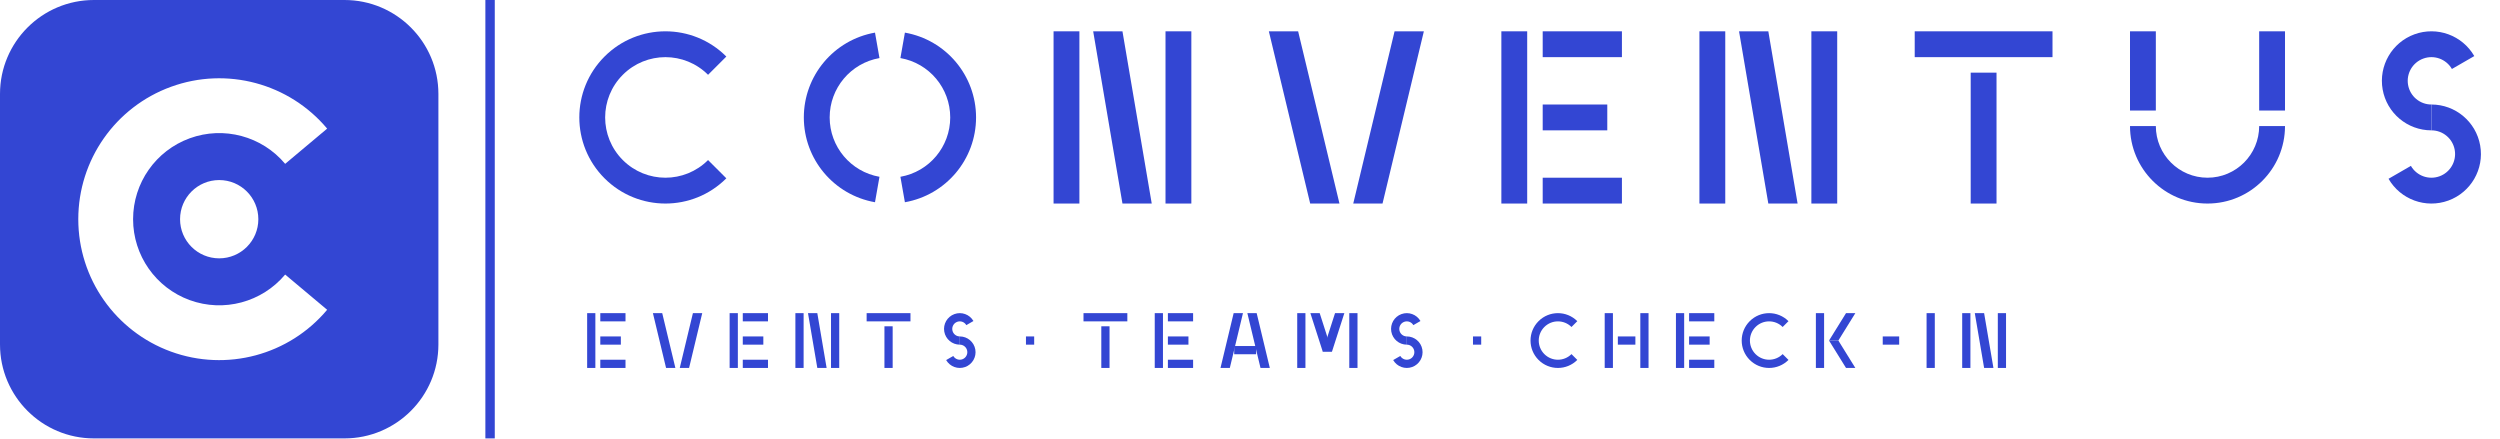
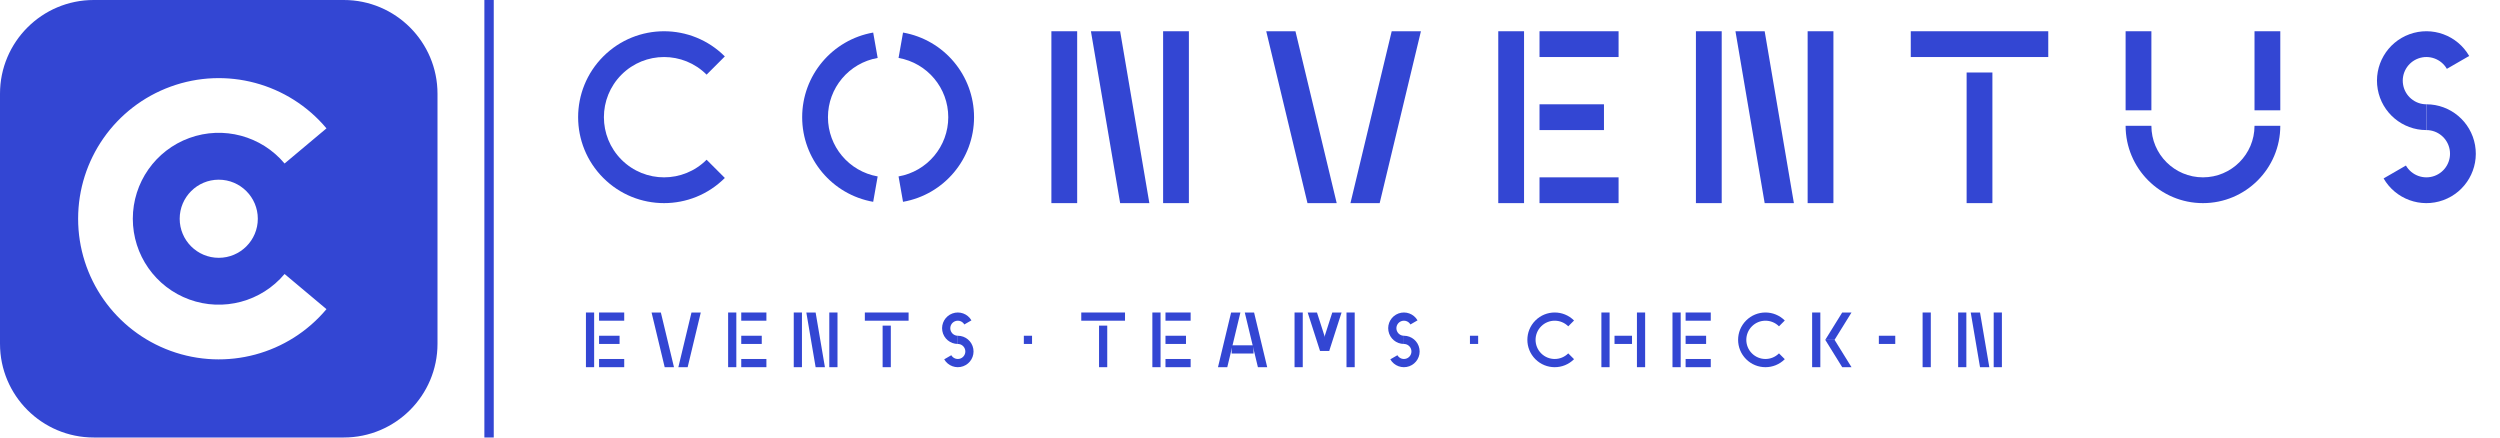
- <svg xmlns="http://www.w3.org/2000/svg" viewBox="0 0 319.34 56">
-   <path fill="#3346d3" fill-rule="evenodd" d="M12 0L44 0C50.627 -0 56 5.373 56 12L56 44C56 50.627 50.627 56 44 56L12 56C5.373 56 0 50.627 0 44L0 12C-0 5.373 5.373 0 12 0ZM41.789 39.57C36.925 45.367 28.954 47.503 21.844 44.914C14.733 42.326 10 35.567 10 28C10 20.433 14.733 13.674 21.844 11.086C28.954 8.497 36.925 10.633 41.789 16.43L36.426 20.929C33.454 17.387 28.583 16.082 24.238 17.663C19.892 19.245 17 23.376 17 28C17 32.624 19.892 36.755 24.238 38.337C28.583 39.918 33.454 38.613 36.426 35.071ZM33 28C33 30.761 30.761 33 28 33C25.239 33 23 30.761 23 28C23 25.239 25.239 23 28 23C30.761 23 33 25.239 33 28Z" />
+ <svg xmlns="http://www.w3.org/2000/svg" viewBox="0 0 320 56">
+   <path fill="#3346d3" fill-rule="evenodd" d="M12 0L44 0C50.627 0 56 5.373 56 12L56 44C56 50.627 50.627 56 44 56L12 56C5.373 56 0 50.627 0 44L0 12C0 5.373 5.373 0 12 0ZM41.789 39.57C36.925 45.367 28.954 47.503 21.844 44.914C14.733 42.326 10 35.567 10 28C10 20.433 14.733 13.674 21.844 11.086C28.954 8.497 36.925 10.633 41.789 16.43L36.426 20.929C33.454 17.387 28.583 16.082 24.238 17.663C19.892 19.245 17 23.376 17 28C17 32.624 19.892 36.755 24.238 38.337C28.583 39.918 33.454 38.613 36.426 35.071ZM33 28C33 30.761 30.761 33 28 33C25.239 33 23 30.761 23 28C23 25.239 25.239 23 28 23C30.761 23 33 25.239 33 28Z" />
  <path fill="#3346d3" d="M62 0L63.2 0L63.2 56L62 56Z" />
  <path fill="#3346d3" d="M92.778 22.778C88.482 27.074 81.518 27.074 77.222 22.778C72.926 18.482 72.926 11.518 77.222 7.222C81.518 2.926 88.482 2.926 92.778 7.222L90.445 9.555C87.438 6.548 82.562 6.548 79.555 9.555C76.548 12.562 76.548 17.438 79.555 20.445C82.562 23.452 87.438 23.452 90.445 20.445Z" />
  <path fill="#3346d3" d="M115.588 4.167C120.845 5.094 124.678 9.662 124.678 15C124.678 20.338 120.845 24.906 115.588 25.833L115.015 22.583C118.695 21.934 121.378 18.737 121.378 15C121.378 11.263 118.695 8.066 115.015 7.417Z" />
  <path fill="#3346d3" d="M111.768 25.833C106.511 24.906 102.678 20.338 102.678 15C102.678 9.662 106.511 5.094 111.768 4.167L112.341 7.417C108.661 8.066 105.978 11.263 105.978 15C105.978 18.737 108.661 21.934 112.341 22.583Z" />
  <path fill="#3346d3" d="M134.578 4L137.878 4L137.878 26L134.578 26Z" />
  <path fill="#3346d3" d="M148.878 4L152.178 4L152.178 26L148.878 26Z" />
  <path fill="#3346d3" d="M139.638 4L143.378 4L147.118 26L143.378 26Z" />
  <path fill="#3346d3" d="M162.078 4L165.818 4L171.098 26L167.358 26Z" />
  <path fill="#3346d3" d="M178.138 4L181.878 4L176.598 26L172.858 26Z" />
  <path fill="#3346d3" d="M191.778 4L195.078 4L195.078 26L191.778 26Z" />
  <path fill="#3346d3" d="M197.058 4L207.178 4L207.178 7.3L197.058 7.3Z" />
  <path fill="#3346d3" d="M197.058 13.35L205.308 13.35L205.308 16.65L197.058 16.65Z" />
  <path fill="#3346d3" d="M197.058 22.7L207.178 22.7L207.178 26L197.058 26Z" />
  <path fill="#3346d3" d="M217.078 4L220.378 4L220.378 26L217.078 26Z" />
  <path fill="#3346d3" d="M231.378 4L234.678 4L234.678 26L231.378 26Z" />
  <path fill="#3346d3" d="M222.138 4L225.878 4L229.618 26L225.878 26Z" />
  <path fill="#3346d3" d="M244.578 4L262.178 4L262.178 7.3L244.578 7.3Z" />
  <path fill="#3346d3" d="M251.728 9.28L255.028 9.28L255.028 26L251.728 26Z" />
  <path fill="#3346d3" d="M272.078 4L275.378 4L275.378 14.12L272.078 14.12Z" />
  <path fill="#3346d3" d="M288.578 4L291.878 4L291.878 14.12L288.578 14.12Z" />
  <path fill="#3346d3" d="M291.878 16.1C291.878 21.568 287.446 26 281.978 26C276.511 26 272.078 21.568 272.078 16.1L275.378 16.1C275.378 19.745 278.333 22.7 281.978 22.7C285.623 22.7 288.578 19.745 288.578 16.1Z" />
  <path fill="#3346d3" d="M310.578 16.65C307.509 16.65 304.882 14.446 304.349 11.423C303.816 8.4 305.531 5.431 308.415 4.381C311.299 3.332 314.521 4.504 316.056 7.163L313.198 8.812C312.464 7.541 310.923 6.98 309.544 7.482C308.164 7.985 307.344 9.405 307.599 10.85C307.854 12.296 309.11 13.35 310.578 13.35Z" />
  <path fill="#3346d3" d="M310.578 13.35C313.648 13.35 316.274 15.554 316.807 18.577C317.34 21.6 315.626 24.569 312.741 25.619C309.857 26.668 306.635 25.496 305.101 22.838L307.958 21.188C308.692 22.459 310.233 23.02 311.613 22.518C312.992 22.015 313.812 20.595 313.557 19.15C313.302 17.704 312.046 16.65 310.578 16.65Z" />
  <path fill="#3346d3" d="M75 40L76.05 40L76.05 47L75 47Z" />
  <path fill="#3346d3" d="M76.68 40L79.9 40L79.9 41.05L76.68 41.05Z" />
  <path fill="#3346d3" d="M76.68 42.975L79.305 42.975L79.305 44.025L76.68 44.025Z" />
  <path fill="#3346d3" d="M76.68 45.95L79.9 45.95L79.9 47L76.68 47Z" />
  <path fill="#3346d3" d="M83.4 40L84.59 40L86.27 47L85.08 47Z" />
  <path fill="#3346d3" d="M88.51 40L89.7 40L88.02 47L86.83 47Z" />
  <path fill="#3346d3" d="M93.2 40L94.25 40L94.25 47L93.2 47Z" />
  <path fill="#3346d3" d="M94.88 40L98.1 40L98.1 41.05L94.88 41.05Z" />
  <path fill="#3346d3" d="M94.88 42.975L97.505 42.975L97.505 44.025L94.88 44.025Z" />
  <path fill="#3346d3" d="M94.88 45.95L98.1 45.95L98.1 47L94.88 47Z" />
  <path fill="#3346d3" d="M101.6 40L102.65 40L102.65 47L101.6 47Z" />
  <path fill="#3346d3" d="M106.15 40L107.2 40L107.2 47L106.15 47Z" />
  <path fill="#3346d3" d="M103.21 40L104.4 40L105.59 47L104.4 47Z" />
  <path fill="#3346d3" d="M110.7 40L116.3 40L116.3 41.05L110.7 41.05Z" />
  <path fill="#3346d3" d="M112.975 41.68L114.025 41.68L114.025 47L112.975 47Z" />
  <path fill="#3346d3" d="M122.6 44.025C121.623 44.025 120.788 43.324 120.618 42.362C120.448 41.4 120.994 40.455 121.912 40.121C122.829 39.787 123.855 40.16 124.343 41.006L123.434 41.531C123.2 41.127 122.71 40.948 122.271 41.108C121.832 41.268 121.571 41.72 121.652 42.18C121.733 42.64 122.133 42.975 122.6 42.975Z" />
  <path fill="#3346d3" d="M122.6 42.975C123.577 42.975 124.412 43.676 124.582 44.638C124.752 45.6 124.206 46.545 123.288 46.879C122.371 47.213 121.345 46.84 120.857 45.994L121.766 45.469C122 45.873 122.49 46.052 122.929 45.892C123.368 45.732 123.629 45.28 123.548 44.82C123.467 44.36 123.067 44.025 122.6 44.025Z" />
  <path fill="#3346d3" d="M131.052 42.975L132.102 42.975L132.102 44.025L131.052 44.025Z" />
  <path fill="#3346d3" d="M138.402 40L144.002 40L144.002 41.05L138.402 41.05Z" />
  <path fill="#3346d3" d="M140.677 41.68L141.727 41.68L141.727 47L140.677 47Z" />
  <path fill="#3346d3" d="M147.502 40L148.552 40L148.552 47L147.502 47Z" />
  <path fill="#3346d3" d="M149.182 40L152.402 40L152.402 41.05L149.182 41.05Z" />
  <path fill="#3346d3" d="M149.182 42.975L151.807 42.975L151.807 44.025L149.182 44.025Z" />
  <path fill="#3346d3" d="M149.182 45.95L152.402 45.95L152.402 47L149.182 47Z" />
  <path fill="#3346d3" d="M157.582 40L158.772 40L157.092 47L155.902 47Z" />
  <path fill="#3346d3" d="M159.332 40L160.522 40L162.202 47L161.012 47Z" />
  <path fill="#3346d3" d="M157.652 44.2L160.452 44.2L160.452 45.25L157.652 45.25Z" />
  <path fill="#3346d3" d="M165.702 40L166.752 40L166.752 47L165.702 47Z" />
  <path fill="#3346d3" d="M172.352 40L173.402 40L173.402 47L172.352 47Z" />
  <path fill="#3346d3" d="M167.382 40L168.572 40L170.147 44.9L168.957 44.9Z" />
  <path fill="#3346d3" d="M170.532 40L171.722 40L170.147 44.9L168.957 44.9Z" />
  <path fill="#3346d3" d="M179.702 44.025C178.725 44.025 177.889 43.324 177.72 42.362C177.55 41.4 178.095 40.455 179.013 40.121C179.931 39.787 180.956 40.16 181.444 41.006L180.535 41.531C180.302 41.127 179.811 40.948 179.372 41.108C178.933 41.268 178.673 41.72 178.754 42.18C178.835 42.64 179.234 42.975 179.702 42.975Z" />
  <path fill="#3346d3" d="M179.702 42.975C180.678 42.975 181.514 43.676 181.683 44.638C181.853 45.6 181.308 46.545 180.39 46.879C179.472 47.213 178.447 46.84 177.959 45.994L178.868 45.469C179.102 45.873 179.592 46.052 180.031 45.892C180.47 45.732 180.731 45.28 180.649 44.82C180.568 44.36 180.169 44.025 179.702 44.025Z" />
  <path fill="#3346d3" d="M188.153 42.975L189.203 42.975L189.203 44.025L188.153 44.025Z" />
  <path fill="#3346d3" d="M201.478 45.975C200.111 47.342 197.895 47.342 196.528 45.975C195.161 44.608 195.161 42.392 196.528 41.025C197.895 39.658 200.111 39.658 201.478 41.025L200.735 41.768C199.779 40.811 198.227 40.811 197.271 41.768C196.314 42.724 196.314 44.276 197.271 45.232C198.227 46.189 199.779 46.189 200.735 45.232Z" />
  <path fill="#3346d3" d="M204.978 40L206.028 40L206.028 47L204.978 47Z" />
  <path fill="#3346d3" d="M209.528 40L210.578 40L210.578 47L209.528 47Z" />
  <path fill="#3346d3" d="M206.658 42.975L208.898 42.975L208.898 44.025L206.658 44.025Z" />
  <path fill="#3346d3" d="M214.078 40L215.128 40L215.128 47L214.078 47Z" />
  <path fill="#3346d3" d="M215.758 40L218.978 40L218.978 41.05L215.758 41.05Z" />
  <path fill="#3346d3" d="M215.758 42.975L218.383 42.975L218.383 44.025L215.758 44.025Z" />
  <path fill="#3346d3" d="M215.758 45.95L218.978 45.95L218.978 47L215.758 47Z" />
  <path fill="#3346d3" d="M228.453 45.975C227.086 47.342 224.87 47.342 223.503 45.975C222.136 44.608 222.136 42.392 223.503 41.025C224.87 39.658 227.086 39.658 228.453 41.025L227.71 41.768C226.754 40.811 225.202 40.811 224.246 41.768C223.289 42.724 223.289 44.276 224.246 45.232C225.202 46.189 226.754 46.189 227.71 45.232Z" />
  <path fill="#3346d3" d="M231.953 40L233.003 40L233.003 47L231.953 47Z" />
  <path fill="#3346d3" d="M235.803 40L236.993 40L234.823 43.5L233.633 43.5Z" />
  <path fill="#3346d3" d="M233.633 43.5L234.823 43.5L236.993 47L235.803 47Z" />
  <path fill="#3346d3" d="M240.493 42.975L242.593 42.975L242.593 44.025L240.493 44.025Z" />
  <path fill="#3346d3" d="M246.093 40L247.143 40L247.143 47L246.093 47Z" />
  <path fill="#3346d3" d="M250.643 40L251.693 40L251.693 47L250.643 47Z" />
  <path fill="#3346d3" d="M255.193 40L256.243 40L256.243 47L255.193 47Z" />
  <path fill="#3346d3" d="M252.253 40L253.443 40L254.633 47L253.443 47Z" />
</svg>
